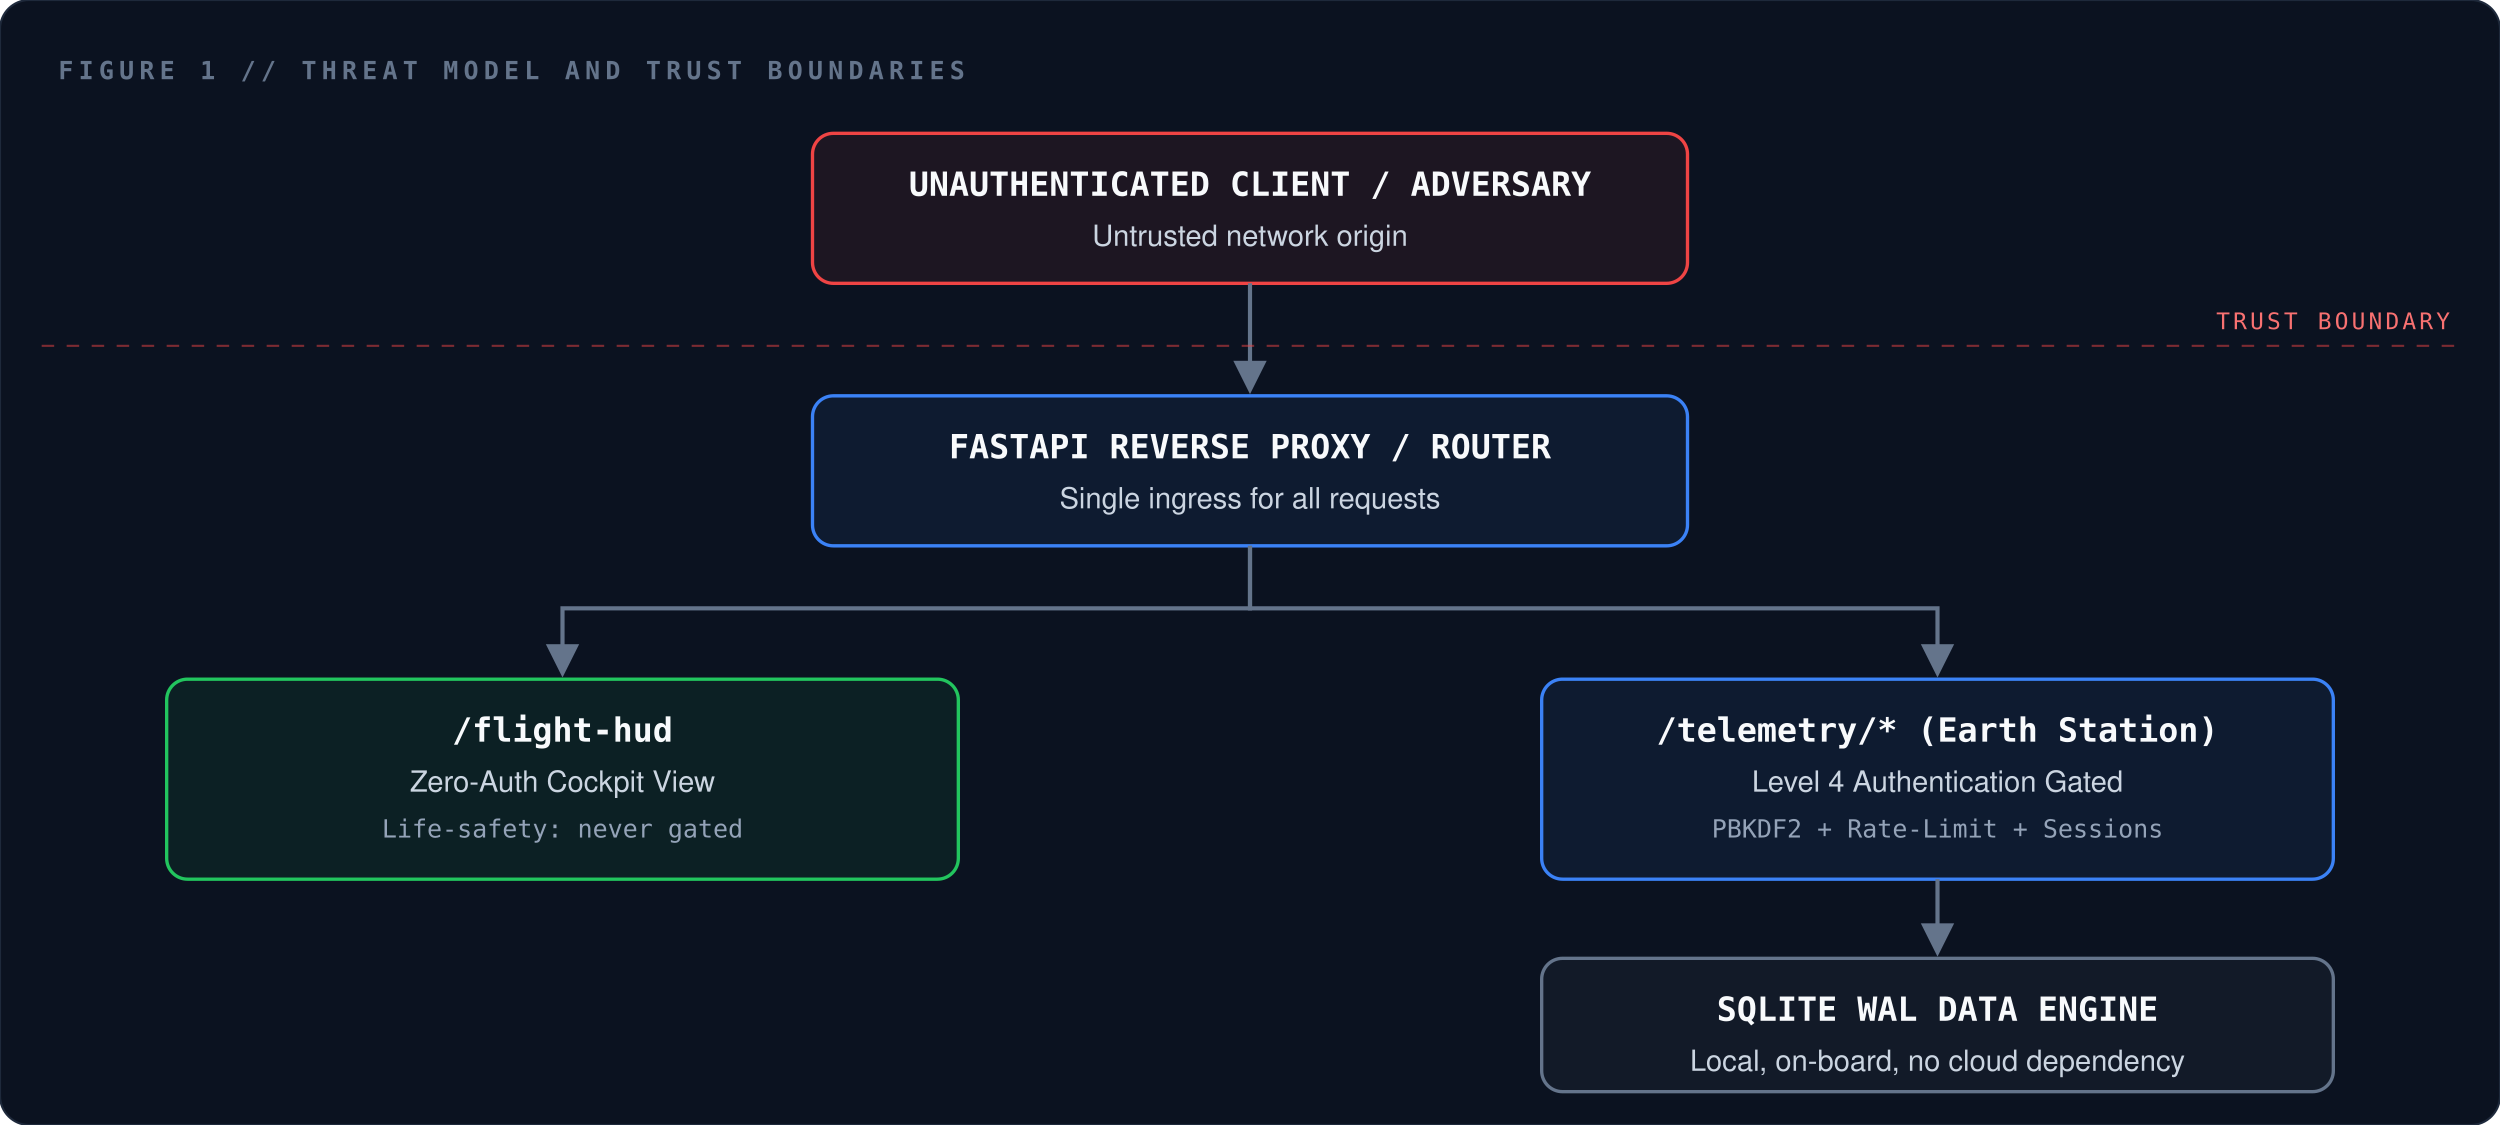
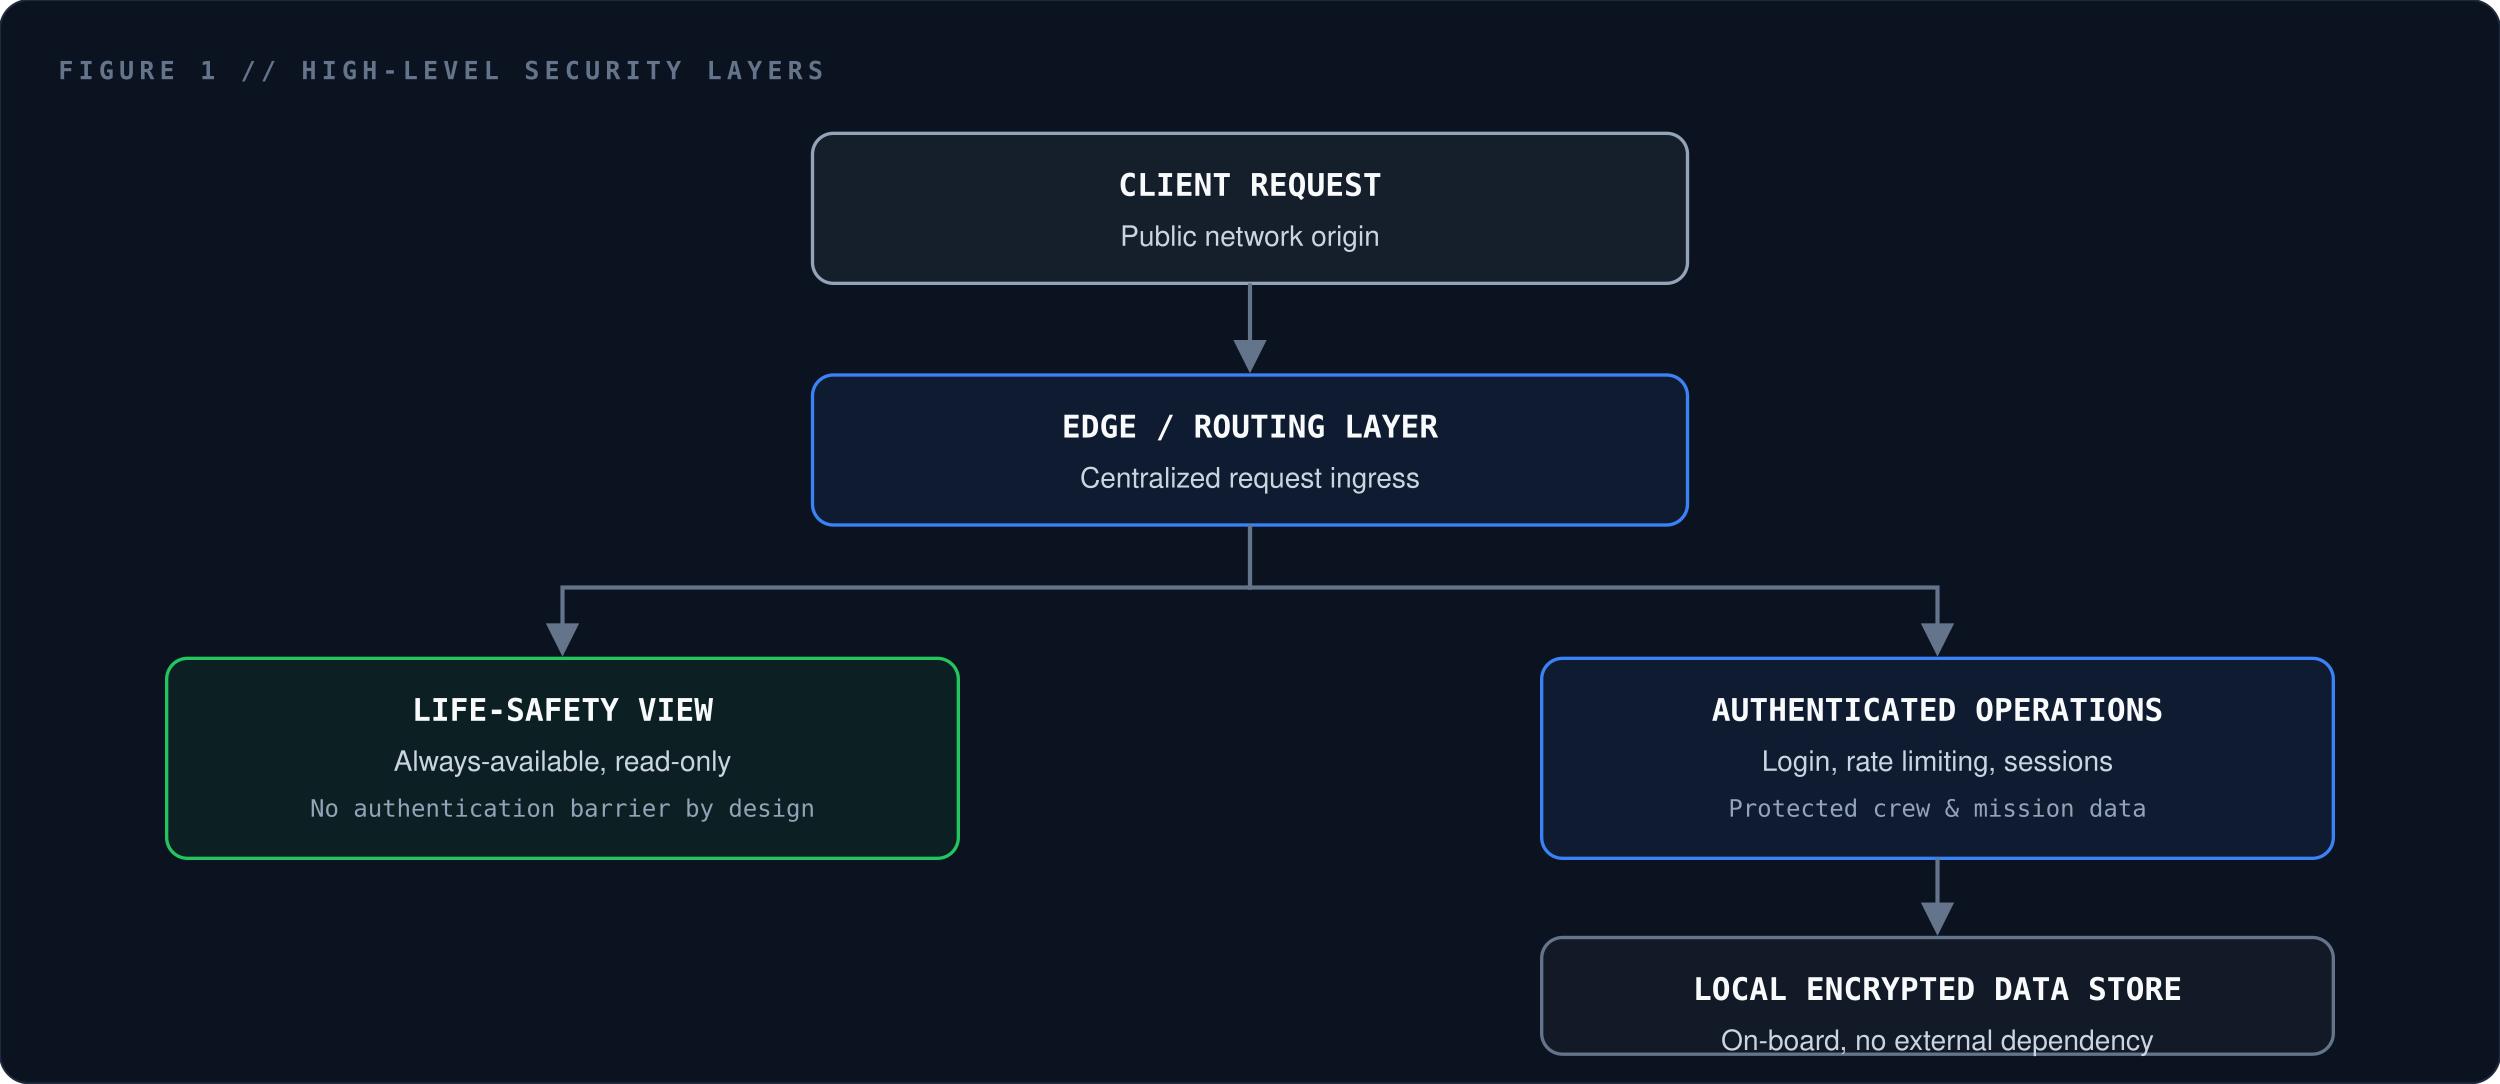
- <svg xmlns="http://www.w3.org/2000/svg" width="1200" height="540" viewBox="0 0 1200 540" role="img" aria-label="Threat model architecture">
+ <svg xmlns="http://www.w3.org/2000/svg" width="1200" height="520" viewBox="0 0 1200 520" role="img" aria-label="High-level security layers">
  <defs>
    <marker id="a" viewBox="0 0 10 10" refX="8" refY="5" markerWidth="8" markerHeight="8" orient="auto-start-reverse">
      <path d="M0 0L10 5L0 10z" fill="#64748B" />
    </marker>
  </defs>
-   <rect width="1200" height="540" rx="14" fill="#0B1220" stroke="#1E293B" />
-   <text x="28" y="38" font-family="SFMono-Regular,Consolas,Menlo,monospace" font-size="12" letter-spacing="2.500" fill="#64748B" font-weight="700">FIGURE 1  //  THREAT MODEL AND TRUST BOUNDARIES</text>
-   <rect x="390" y="64" width="420" height="72" rx="10" fill="#EF4444" fill-opacity=".08" stroke="#EF4444" stroke-width="1.6" />
-   <text x="600.0" y="94" text-anchor="middle" font-family="SFMono-Regular,Consolas,Menlo,monospace" font-size="16" font-weight="800" fill="#F8FAFC">UNAUTHENTICATED CLIENT / ADVERSARY</text>
-   <text x="600.0" y="118" text-anchor="middle" font-family="Segoe UI,Helvetica Neue,Helvetica,Arial,sans-serif" font-size="14" fill="#CBD5E1">Untrusted network origin</text>
-   <line x1="600" y1="136" x2="600" y2="186" stroke="#64748B" stroke-width="2" marker-end="url(#a)" />
-   <line x1="20" y1="166" x2="1180" y2="166" stroke="#EF4444" stroke-opacity=".5" stroke-dasharray="6 6" />
-   <text x="1176" y="158" text-anchor="end" font-family="SFMono-Regular,Consolas,Menlo,monospace" font-size="11" fill="#F87171" letter-spacing="1.500">TRUST BOUNDARY</text>
-   <rect x="390" y="190" width="420" height="72" rx="10" fill="#3B82F6" fill-opacity=".08" stroke="#3B82F6" stroke-width="1.6" />
-   <text x="600.0" y="220" text-anchor="middle" font-family="SFMono-Regular,Consolas,Menlo,monospace" font-size="16" font-weight="800" fill="#F8FAFC">FASTAPI REVERSE PROXY / ROUTER</text>
-   <text x="600.0" y="244" text-anchor="middle" font-family="Segoe UI,Helvetica Neue,Helvetica,Arial,sans-serif" font-size="14" fill="#CBD5E1">Single ingress for all requests</text>
-   <path d="M600 262V292H270V322" fill="none" stroke="#64748B" stroke-width="2" marker-end="url(#a)" />
-   <path d="M600 262V292H930V322" fill="none" stroke="#64748B" stroke-width="2" marker-end="url(#a)" />
-   <rect x="80" y="326" width="380" height="96" rx="10" fill="#22C55E" fill-opacity=".08" stroke="#22C55E" stroke-width="1.6" />
-   <text x="270.0" y="356" text-anchor="middle" font-family="SFMono-Regular,Consolas,Menlo,monospace" font-size="16" font-weight="800" fill="#F8FAFC">/flight-hud</text>
-   <text x="270.0" y="380" text-anchor="middle" font-family="Segoe UI,Helvetica Neue,Helvetica,Arial,sans-serif" font-size="14" fill="#CBD5E1">Zero-Auth Cockpit View</text>
-   <text x="270.0" y="402" text-anchor="middle" font-family="SFMono-Regular,Consolas,Menlo,monospace" font-size="12" fill="#94A3B8">Life-safety: never gated</text>
-   <rect x="740" y="326" width="380" height="96" rx="10" fill="#3B82F6" fill-opacity=".08" stroke="#3B82F6" stroke-width="1.6" />
-   <text x="930.0" y="356" text-anchor="middle" font-family="SFMono-Regular,Consolas,Menlo,monospace" font-size="16" font-weight="800" fill="#F8FAFC">/telemetry/* (Earth Station)</text>
-   <text x="930.0" y="380" text-anchor="middle" font-family="Segoe UI,Helvetica Neue,Helvetica,Arial,sans-serif" font-size="14" fill="#CBD5E1">Level 4 Authentication Gated</text>
-   <text x="930.0" y="402" text-anchor="middle" font-family="SFMono-Regular,Consolas,Menlo,monospace" font-size="12" fill="#94A3B8">PBKDF2 + Rate-Limit + Sessions</text>
-   <line x1="930" y1="422" x2="930" y2="456" stroke="#64748B" stroke-width="2" marker-end="url(#a)" />
-   <rect x="740" y="460" width="380" height="64" rx="10" fill="#64748B" fill-opacity=".08" stroke="#64748B" stroke-width="1.6" />
-   <text x="930.0" y="490" text-anchor="middle" font-family="SFMono-Regular,Consolas,Menlo,monospace" font-size="16" font-weight="800" fill="#F8FAFC">SQLITE WAL DATA ENGINE</text>
-   <text x="930.0" y="514" text-anchor="middle" font-family="Segoe UI,Helvetica Neue,Helvetica,Arial,sans-serif" font-size="14" fill="#CBD5E1">Local, on-board, no cloud dependency</text>
+   <rect width="1200" height="520" rx="14" fill="#0B1220" stroke="#1E293B" />
+   <text x="28" y="38" font-family="SFMono-Regular,Consolas,Menlo,monospace" font-size="12" letter-spacing="2.500" fill="#64748B" font-weight="700">FIGURE 1  //  HIGH-LEVEL SECURITY LAYERS</text>
+   <rect x="390" y="64" width="420" height="72" rx="10" fill="#94A3B8" fill-opacity=".08" stroke="#94A3B8" stroke-width="1.6" />
+   <text x="600.0" y="94" text-anchor="middle" font-family="SFMono-Regular,Consolas,Menlo,monospace" font-size="15" font-weight="800" fill="#F8FAFC">CLIENT REQUEST</text>
+   <text x="600.0" y="118" text-anchor="middle" font-family="Segoe UI,Helvetica Neue,Helvetica,Arial,sans-serif" font-size="13.500" fill="#CBD5E1">Public network origin</text>
+   <line x1="600" y1="136" x2="600" y2="176" stroke="#64748B" stroke-width="2" marker-end="url(#a)" />
+   <rect x="390" y="180" width="420" height="72" rx="10" fill="#3B82F6" fill-opacity=".08" stroke="#3B82F6" stroke-width="1.6" />
+   <text x="600.0" y="210" text-anchor="middle" font-family="SFMono-Regular,Consolas,Menlo,monospace" font-size="15" font-weight="800" fill="#F8FAFC">EDGE / ROUTING LAYER</text>
+   <text x="600.0" y="234" text-anchor="middle" font-family="Segoe UI,Helvetica Neue,Helvetica,Arial,sans-serif" font-size="13.500" fill="#CBD5E1">Centralized request ingress</text>
+   <path d="M600 252V282H270V312" fill="none" stroke="#64748B" stroke-width="2" marker-end="url(#a)" />
+   <path d="M600 252V282H930V312" fill="none" stroke="#64748B" stroke-width="2" marker-end="url(#a)" />
+   <rect x="80" y="316" width="380" height="96" rx="10" fill="#22C55E" fill-opacity=".08" stroke="#22C55E" stroke-width="1.6" />
+   <text x="270.0" y="346" text-anchor="middle" font-family="SFMono-Regular,Consolas,Menlo,monospace" font-size="15" font-weight="800" fill="#F8FAFC">LIFE-SAFETY VIEW</text>
+   <text x="270.0" y="370" text-anchor="middle" font-family="Segoe UI,Helvetica Neue,Helvetica,Arial,sans-serif" font-size="13.500" fill="#CBD5E1">Always-available, read-only</text>
+   <text x="270.0" y="392" text-anchor="middle" font-family="SFMono-Regular,Consolas,Menlo,monospace" font-size="11.500" fill="#94A3B8">No authentication barrier by design</text>
+   <rect x="740" y="316" width="380" height="96" rx="10" fill="#3B82F6" fill-opacity=".08" stroke="#3B82F6" stroke-width="1.6" />
+   <text x="930.0" y="346" text-anchor="middle" font-family="SFMono-Regular,Consolas,Menlo,monospace" font-size="15" font-weight="800" fill="#F8FAFC">AUTHENTICATED OPERATIONS</text>
+   <text x="930.0" y="370" text-anchor="middle" font-family="Segoe UI,Helvetica Neue,Helvetica,Arial,sans-serif" font-size="13.500" fill="#CBD5E1">Login, rate limiting, sessions</text>
+   <text x="930.0" y="392" text-anchor="middle" font-family="SFMono-Regular,Consolas,Menlo,monospace" font-size="11.500" fill="#94A3B8">Protected crew &amp; mission data</text>
+   <line x1="930" y1="412" x2="930" y2="446" stroke="#64748B" stroke-width="2" marker-end="url(#a)" />
+   <rect x="740" y="450" width="380" height="56" rx="10" fill="#64748B" fill-opacity=".08" stroke="#64748B" stroke-width="1.6" />
+   <text x="930.0" y="480" text-anchor="middle" font-family="SFMono-Regular,Consolas,Menlo,monospace" font-size="15" font-weight="800" fill="#F8FAFC">LOCAL ENCRYPTED DATA STORE</text>
+   <text x="930.0" y="504" text-anchor="middle" font-family="Segoe UI,Helvetica Neue,Helvetica,Arial,sans-serif" font-size="13.500" fill="#CBD5E1">On-board, no external dependency</text>
</svg>
